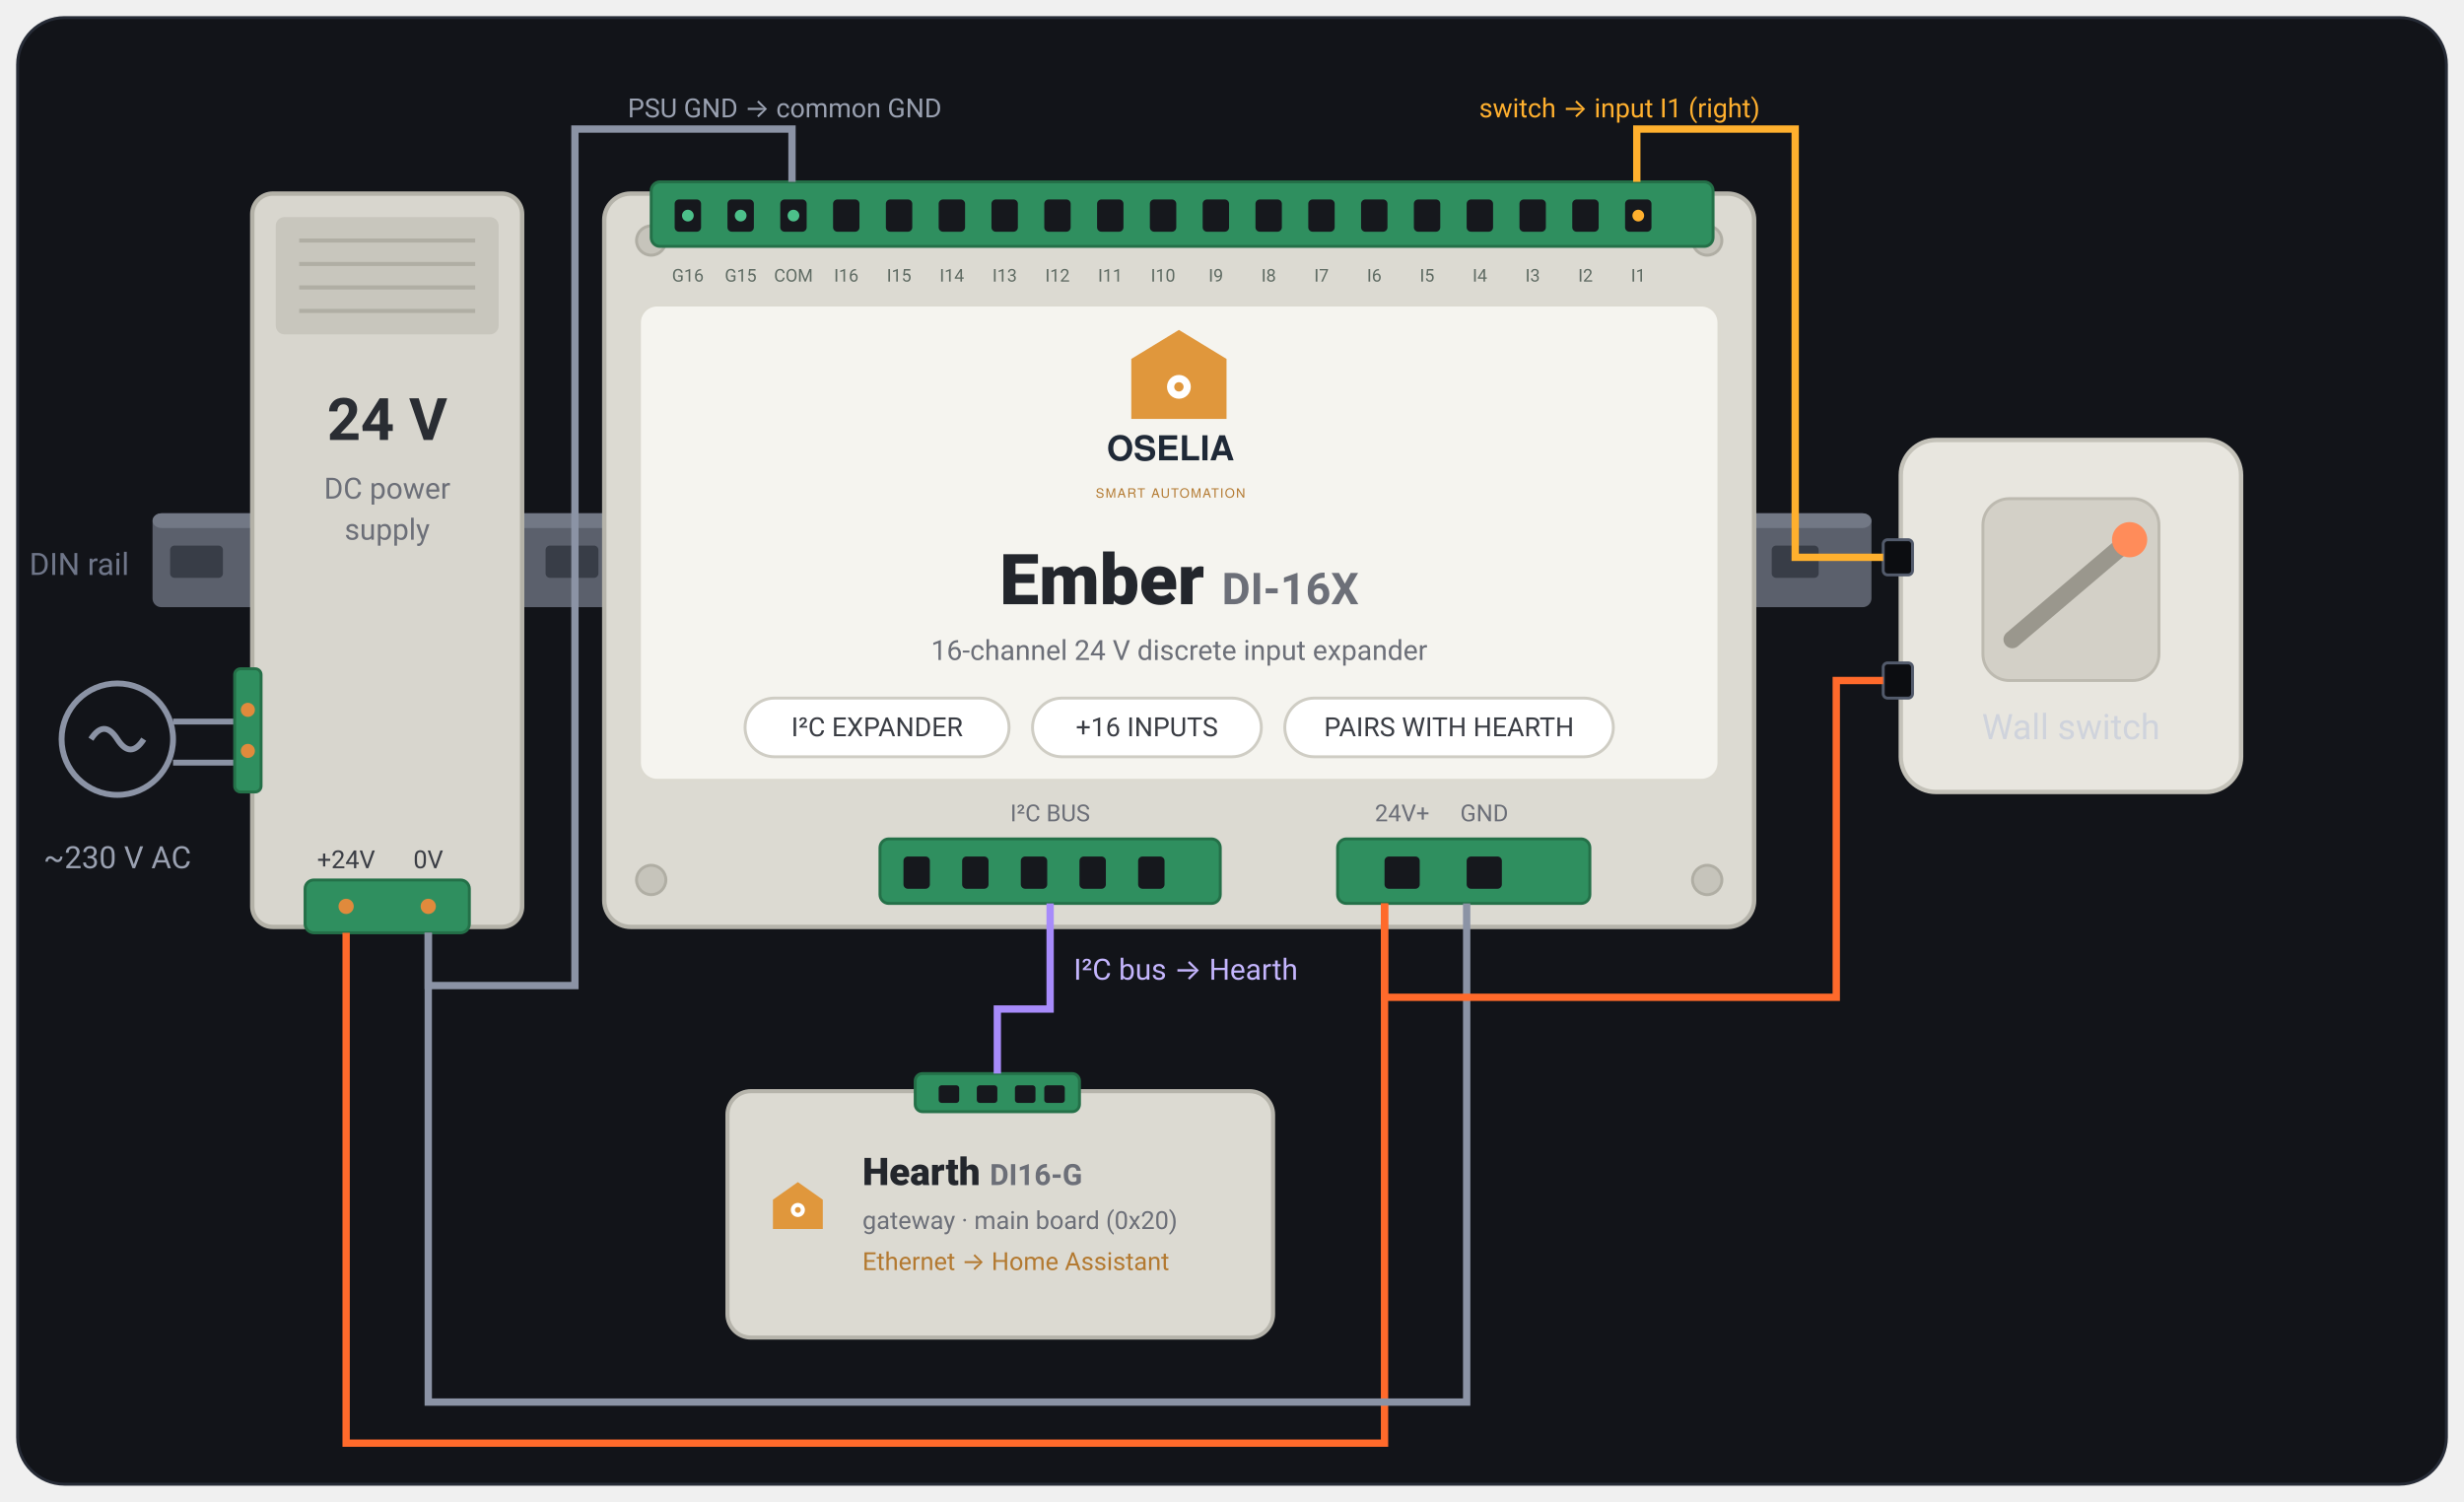
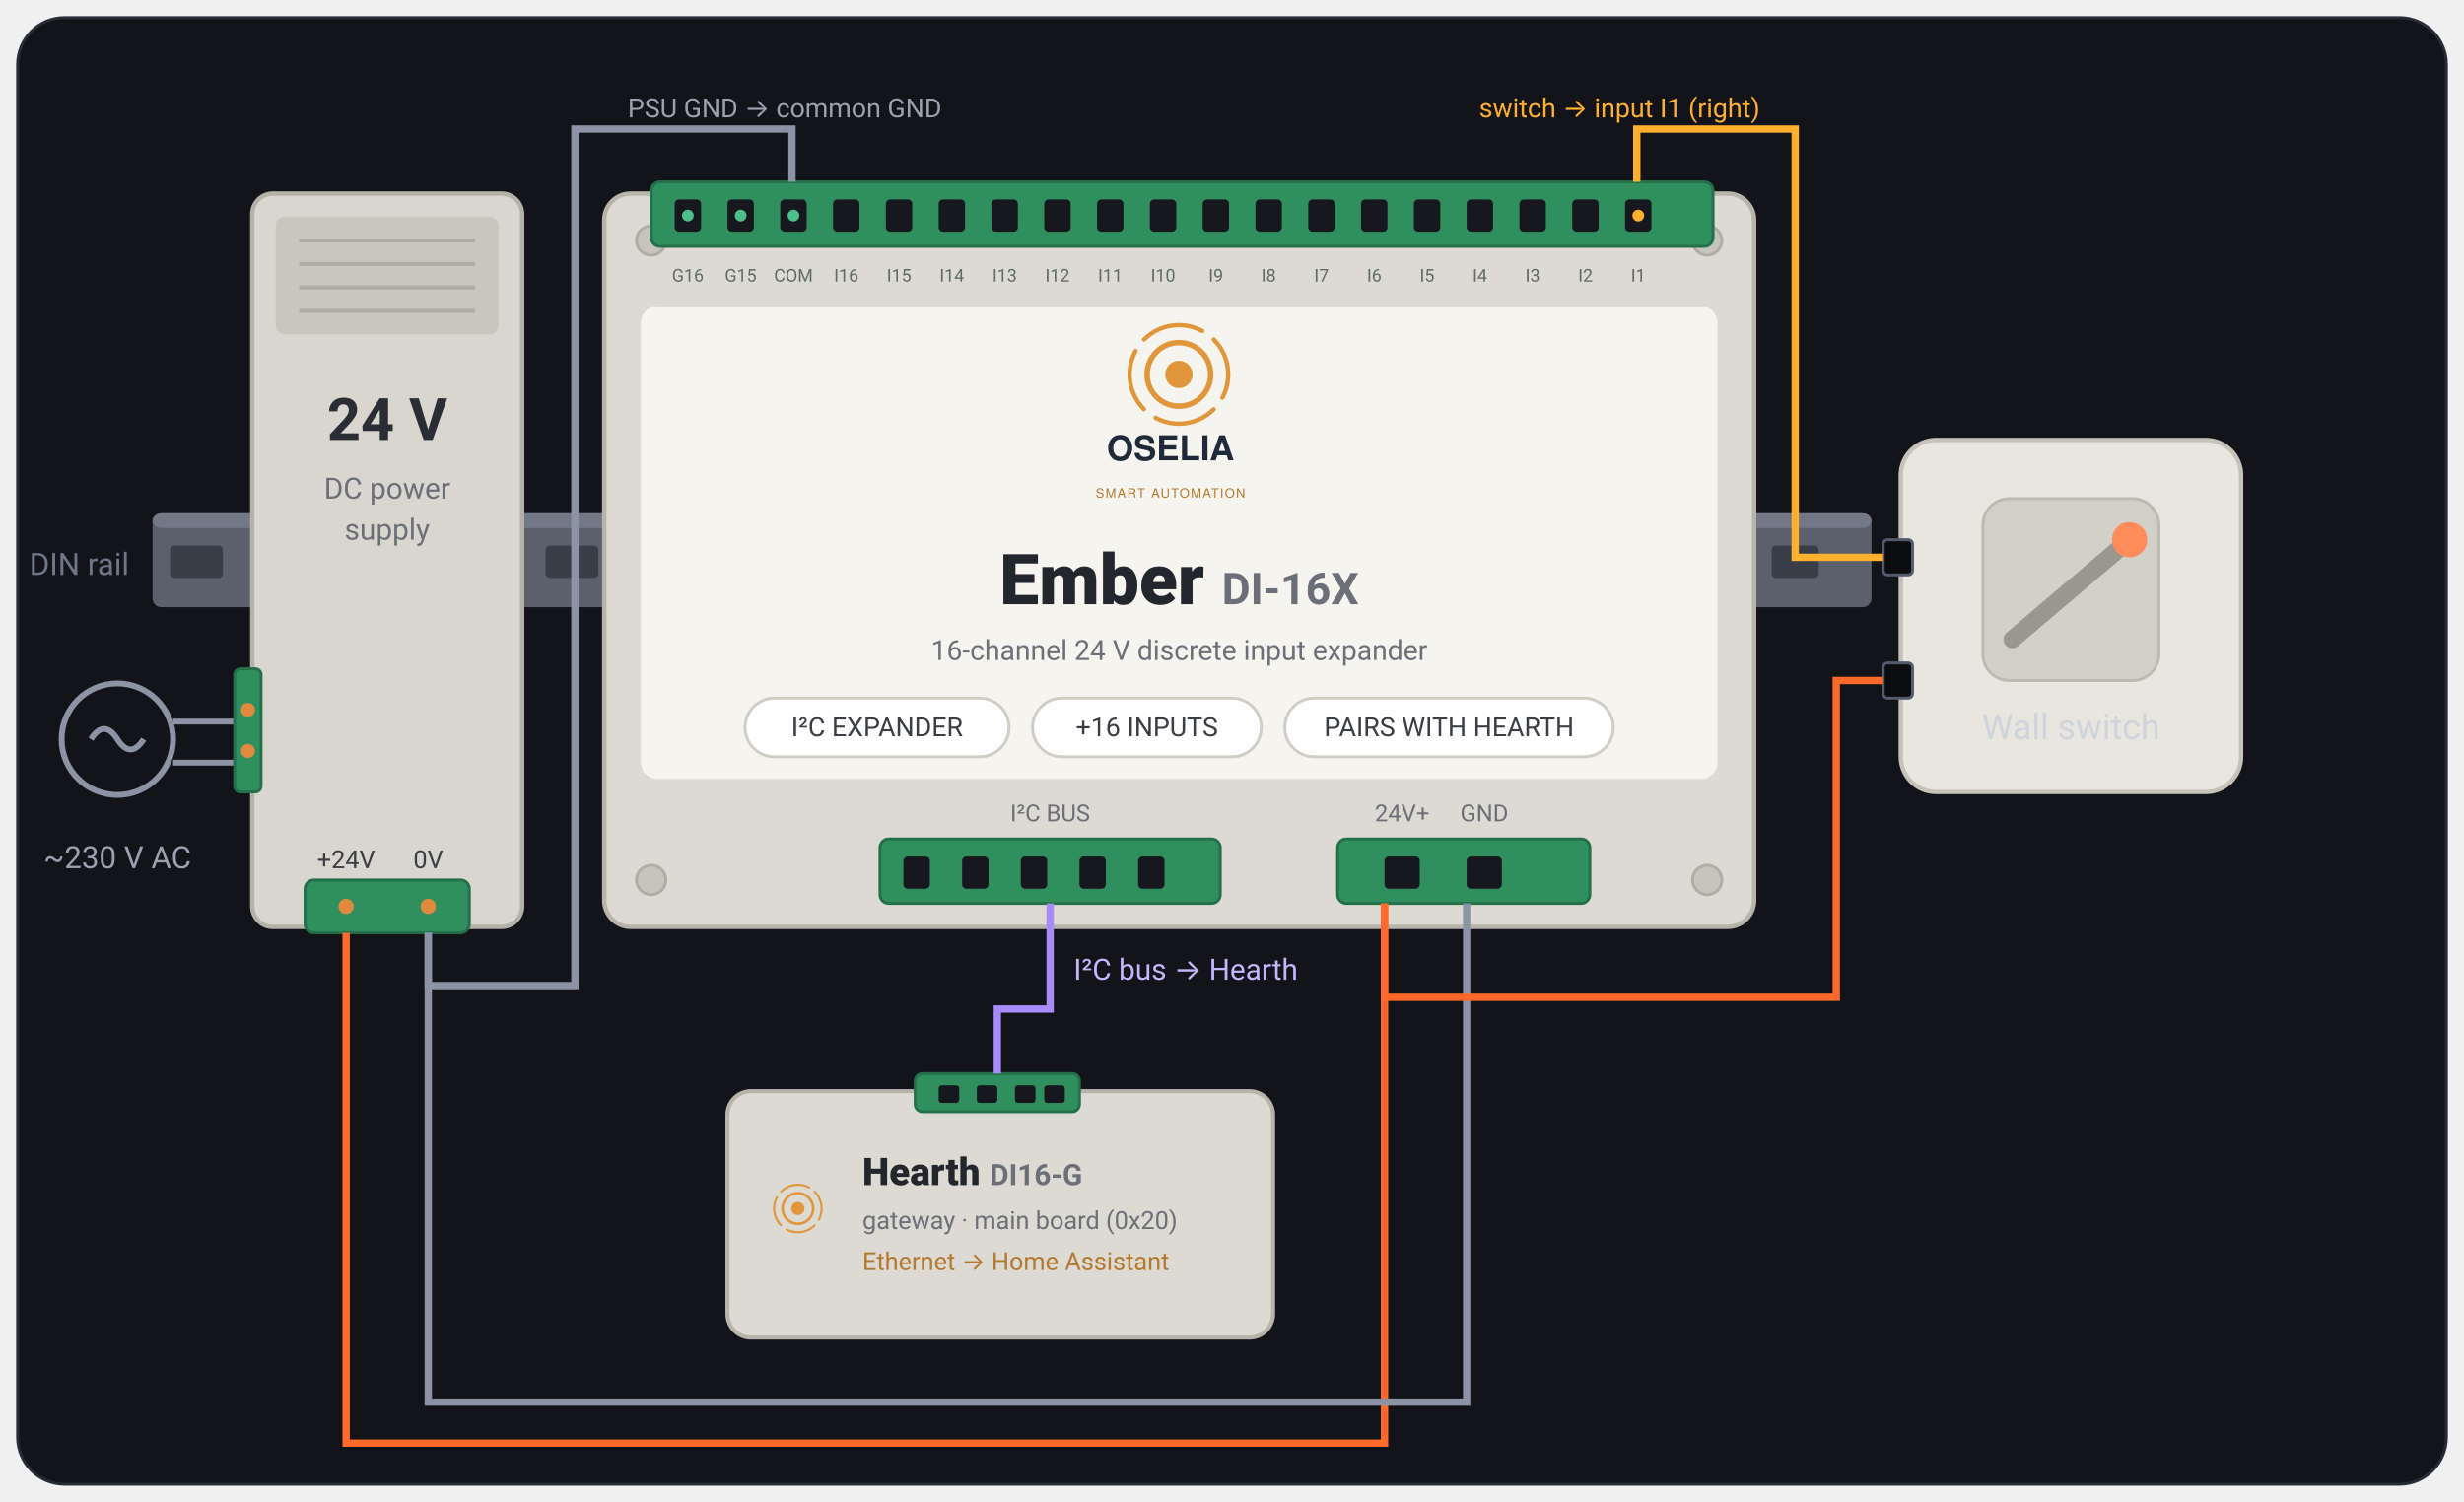
<svg xmlns="http://www.w3.org/2000/svg" viewBox="0 0 840 512" role="img" aria-label="A 24 V power supply, an OSELIA Ember DI-16X input expander and a wall switch on a DIN rail, its I²C bus linked to a Hearth gateway" font-family="ui-sans-serif, system-ui, -apple-system, Segoe UI, Roboto, sans-serif">
  <rect x="6" y="6" width="828" height="500" rx="16" fill="#121419" stroke="#262b36" />
  <g>
    <rect x="52" y="175" width="586" height="32" rx="3" fill="#5b606c" />
    <rect x="52" y="175" width="586" height="5" rx="3" fill="#727885" />
    <g fill="#383d47">
      <rect x="58" y="186" width="18" height="11" rx="1.5" />
      <rect x="186" y="186" width="18" height="11" rx="1.5" />
      <rect x="604" y="186" width="16" height="11" rx="1.5" />
    </g>
    <text x="10" y="196" font-size="10.5" fill="#6f7689">DIN rail</text>
  </g>
  <g>
    <circle cx="40" cy="252" r="19" fill="none" stroke="#8b93a5" stroke-width="2" />
    <path d="M31 252 q4.5 -7 9 0 t9 0" fill="none" stroke="#8b93a5" stroke-width="2" />
    <text x="40" y="296" font-size="10.5" fill="#9aa1b1" text-anchor="middle">~230 V AC</text>
    <path d="M59 246 H82" stroke="#8b93a5" stroke-width="2" />
    <path d="M59 260 H82" stroke="#8b93a5" stroke-width="2" />
  </g>
  <g>
    <rect x="86" y="66" width="92" height="250" rx="7" fill="#d8d6ce" stroke="#b4b2a8" stroke-width="1.5" />
    <rect x="94" y="74" width="76" height="40" rx="3" fill="#c8c6bd" />
    <g stroke="#b0aea4" stroke-width="1.4">
      <path d="M102 82 H162" />
      <path d="M102 90 H162" />
      <path d="M102 98 H162" />
      <path d="M102 106 H162" />
    </g>
    <text x="132" y="150" font-size="20" font-weight="700" fill="#2a2d33" text-anchor="middle">24 V</text>
    <text x="132" y="170" font-size="10" fill="#6c6f78" text-anchor="middle">DC power</text>
    <text x="132" y="184" font-size="10" fill="#6c6f78" text-anchor="middle">supply</text>
    <rect x="80" y="228" width="9" height="42" rx="2" fill="#2f8f5f" stroke="#247048" />
    <circle cx="84.5" cy="242" r="2.4" fill="#e08a3c" />
    <circle cx="84.5" cy="256" r="2.4" fill="#e08a3c" />
    <rect x="104" y="300" width="56" height="18" rx="3" fill="#2f8f5f" stroke="#247048" />
    <circle cx="118" cy="309" r="2.6" fill="#e08a3c" />
    <circle cx="146" cy="309" r="2.6" fill="#e08a3c" />
    <text x="118" y="296" font-size="8.5" fill="#3a3d44" text-anchor="middle">+24V</text>
    <text x="146" y="296" font-size="8.5" fill="#3a3d44" text-anchor="middle">0V</text>
  </g>
  <g>
    <rect x="206" y="66" width="392" height="250" rx="9" fill="#dcdad2" stroke="#b6b4ab" stroke-width="1.5" />
    <g fill="#c6c4bb" stroke="#b0aea4">
      <circle cx="222" cy="82" r="5" />
      <circle cx="582" cy="82" r="5" />
      <circle cx="222" cy="300" r="5" />
      <circle cx="582" cy="300" r="5" />
    </g>
    <rect x="222" y="62" width="362" height="22" rx="3" fill="#2f8f5f" stroke="#247048" />
    <g fill="#16181d">
      <rect x="230" y="68" width="9" height="11" rx="1.5" />
      <rect x="248" y="68" width="9" height="11" rx="1.5" />
      <rect x="266" y="68" width="9" height="11" rx="1.5" />
      <rect x="284" y="68" width="9" height="11" rx="1.5" />
      <rect x="302" y="68" width="9" height="11" rx="1.5" />
      <rect x="320" y="68" width="9" height="11" rx="1.5" />
      <rect x="338" y="68" width="9" height="11" rx="1.5" />
      <rect x="356" y="68" width="9" height="11" rx="1.5" />
      <rect x="374" y="68" width="9" height="11" rx="1.5" />
      <rect x="392" y="68" width="9" height="11" rx="1.5" />
      <rect x="410" y="68" width="9" height="11" rx="1.5" />
      <rect x="428" y="68" width="9" height="11" rx="1.5" />
      <rect x="446" y="68" width="9" height="11" rx="1.5" />
      <rect x="464" y="68" width="9" height="11" rx="1.5" />
      <rect x="482" y="68" width="9" height="11" rx="1.5" />
      <rect x="500" y="68" width="9" height="11" rx="1.5" />
      <rect x="518" y="68" width="9" height="11" rx="1.5" />
      <rect x="536" y="68" width="9" height="11" rx="1.5" />
      <rect x="554" y="68" width="9" height="11" rx="1.5" />
    </g>
    <g fill="#4cc08a">
      <circle cx="234.5" cy="73.5" r="2" />
      <circle cx="252.5" cy="73.5" r="2" />
      <circle cx="270.5" cy="73.5" r="2" />
    </g>
    <circle cx="558.5" cy="73.5" r="2" fill="#ffb02e" />
    <g font-size="6" fill="#5f6b63" text-anchor="middle">
      <text x="234.5" y="96">G16</text>
      <text x="252.5" y="96">G15</text>
      <text x="270.5" y="96">COM</text>
      <text x="288.5" y="96">I16</text>
      <text x="306.5" y="96">I15</text>
      <text x="324.5" y="96">I14</text>
      <text x="342.5" y="96">I13</text>
      <text x="360.5" y="96">I12</text>
      <text x="378.5" y="96">I11</text>
      <text x="396.5" y="96">I10</text>
      <text x="414.5" y="96">I9</text>
      <text x="432.5" y="96">I8</text>
      <text x="450.5" y="96">I7</text>
      <text x="468.5" y="96">I6</text>
      <text x="486.5" y="96">I5</text>
      <text x="504.5" y="96">I4</text>
      <text x="522.5" y="96">I3</text>
      <text x="540.5" y="96">I2</text>
      <text x="558.5" y="96">I1</text>
    </g>
    <rect x="218" y="104" width="368" height="162" rx="6" fill="#f5f4ef" stroke="#dcdad1" />
    <svg x="342" y="110" width="120" height="61" viewBox="0 53 92 49" preserveAspectRatio="xMidYMid meet">
      <g transform="matrix(1 0 0 -1 0 172.91)">
-         <path d="M32.88,93.54 L58.96,93.54 L58.96,109.98 L45.92,117.92 L32.88,109.98 Z " fill="#e0973c" />
-         <circle cx="45.92" cy="102.33" r="3.26" fill="#ffffff" />
-         <circle cx="45.92" cy="102.33" r="1.28" fill="#e0973c" />
+         <g transform="translate(45.92,105.73) scale(0.3,-0.3)">
+           <circle r="45" fill="none" stroke="#e0973c" stroke-width="4" stroke-dasharray="57.5 13.2" stroke-linecap="round" transform="rotate(-45)" />
+           <circle r="29" fill="none" stroke="#e0973c" stroke-width="5" />
+           <circle r="12.5" fill="#e0973c" />
+         </g>
        <text transform="translate(26.17,82.20) scale(1,-1)" font-family="Helvetica, Arial, sans-serif" font-weight="bold" font-size="9.40" fill="#1f2937">OSELIA</text>
        <text transform="translate(23.14,72.00) scale(1,-1)" font-family="Helvetica, Arial, sans-serif" font-weight="normal" font-size="3.50" letter-spacing="0.35" fill="#b37930">SMART AUTOMATION</text>
      </g>
    </svg>
    <text x="402" y="206" font-size="24" font-weight="800" fill="#23262c" text-anchor="middle">Ember <tspan font-size="15" font-weight="600" fill="#6c6f78">DI-16X</tspan>
    </text>
    <text x="402" y="225" font-size="9.5" fill="#6c6f78" text-anchor="middle">16-channel 24 V discrete input expander</text>
    <g font-size="9" fill="#3a3d44" text-anchor="middle">
      <rect x="254" y="238" width="90" height="20" rx="10" fill="#fff" stroke="#cfcdc4" />
      <text x="299" y="251">I²C EXPANDER</text>
      <rect x="352" y="238" width="78" height="20" rx="10" fill="#fff" stroke="#cfcdc4" />
      <text x="391" y="251">+16 INPUTS</text>
      <rect x="438" y="238" width="112" height="20" rx="10" fill="#fff" stroke="#cfcdc4" />
      <text x="494" y="251">PAIRS WITH HEARTH</text>
    </g>
    <rect x="300" y="286" width="116" height="22" rx="3" fill="#2f8f5f" stroke="#247048" />
    <g fill="#16181d">
      <rect x="308" y="292" width="9" height="11" rx="1.5" />
      <rect x="328" y="292" width="9" height="11" rx="1.5" />
      <rect x="348" y="292" width="9" height="11" rx="1.5" />
      <rect x="368" y="292" width="9" height="11" rx="1.5" />
      <rect x="388" y="292" width="9" height="11" rx="1.5" />
    </g>
    <text x="358" y="280" font-size="8" fill="#6c6f78" text-anchor="middle">I²C BUS</text>
    <rect x="456" y="286" width="86" height="22" rx="3" fill="#2f8f5f" stroke="#247048" />
    <g fill="#16181d">
      <rect x="472" y="292" width="12" height="11" rx="1.5" />
      <rect x="500" y="292" width="12" height="11" rx="1.5" />
    </g>
    <text x="478" y="280" font-size="8" fill="#6c6f78" text-anchor="middle">24V+</text>
    <text x="506" y="280" font-size="8" fill="#6c6f78" text-anchor="middle">GND</text>
  </g>
  <g>
    <rect x="648" y="150" width="116" height="120" rx="12" fill="#e8e6df" stroke="#c4c2b9" stroke-width="1.5" />
    <rect x="676" y="170" width="60" height="62" rx="9" fill="#d3d0c7" stroke="#bdbab0" />
    <path d="M686 218 L726 184" stroke="#9a978d" stroke-width="6" stroke-linecap="round" />
    <circle cx="726" cy="184" r="6" fill="#ff8c5a" />
    <text x="706" y="252" font-size="12" fill="#cfd3dc" text-anchor="middle">Wall switch</text>
    <rect x="642" y="184" width="10" height="12" rx="1.5" fill="#0c0d11" stroke="#525a6b" />
    <rect x="642" y="226" width="10" height="12" rx="1.5" fill="#0c0d11" stroke="#525a6b" />
  </g>
  <g>
    <rect x="248" y="372" width="186" height="84" rx="8" fill="#dcdad2" stroke="#b6b4ab" stroke-width="1.4" />
    <rect x="312" y="366" width="56" height="13" rx="2.5" fill="#2f8f5f" stroke="#247048" />
    <g fill="#16181d">
      <rect x="320" y="370" width="7" height="6" rx="1" />
      <rect x="333" y="370" width="7" height="6" rx="1" />
      <rect x="346" y="370" width="7" height="6" rx="1" />
      <rect x="356" y="370" width="7" height="6" rx="1" />
    </g>
    <g transform="translate(272,412)">
-       <path d="M0 -9 L8.5 -3 L8.5 7 L-8.5 7 L-8.5 -3 Z" fill="#e0973c" />
-       <circle cx="0" cy="0.5" r="2.4" fill="#fff" />
-       <circle cx="0" cy="0.5" r="1" fill="#e0973c" />
+       <g transform="scale(0.18)">
+         <circle r="45" fill="none" stroke="#e0973c" stroke-width="4" stroke-dasharray="57.5 13.2" stroke-linecap="round" transform="rotate(-45)" />
+         <circle r="29" fill="none" stroke="#e0973c" stroke-width="5" />
+         <circle r="12.5" fill="#e0973c" />
+       </g>
    </g>
    <text x="294" y="404" font-size="13" font-weight="800" fill="#23262c">Hearth <tspan font-size="10" font-weight="600" fill="#6c6f78">DI16-G</tspan>
    </text>
    <text x="294" y="419" font-size="8.5" fill="#6c6f78">gateway · main board (0x20)</text>
    <text x="294" y="433" font-size="8.5" fill="#b37930">Ethernet → Home Assistant</text>
  </g>
  <path d="M118 318 V492 H472 V308" fill="none" stroke="#ff6a2b" stroke-width="2.5" />
  <path d="M146 318 V478 H500 V308" fill="none" stroke="#8b93a5" stroke-width="2.5" />
  <path d="M472 308 V340 H626 V232 H642" fill="none" stroke="#ff6a2b" stroke-width="2.5" />
  <path d="M642 190 H612 V44 H558 V62" fill="none" stroke="#ffb02e" stroke-width="2.5" />
  <text x="600" y="40" font-size="9" fill="#ffb02e" text-anchor="end">switch → input I1 (right)</text>
  <path d="M146 318 V336 H196 V44 H270 V62" fill="none" stroke="#8b93a5" stroke-width="2.5" />
  <text x="214" y="40" font-size="9" fill="#9aa1b1" text-anchor="start">PSU GND → common GND</text>
  <path d="M358 308 V344 H340 V366" fill="none" stroke="#a78bfa" stroke-width="2.5" />
  <text x="366" y="334" font-size="10" fill="#c4b5fd">I²C bus → Hearth</text>
</svg>
